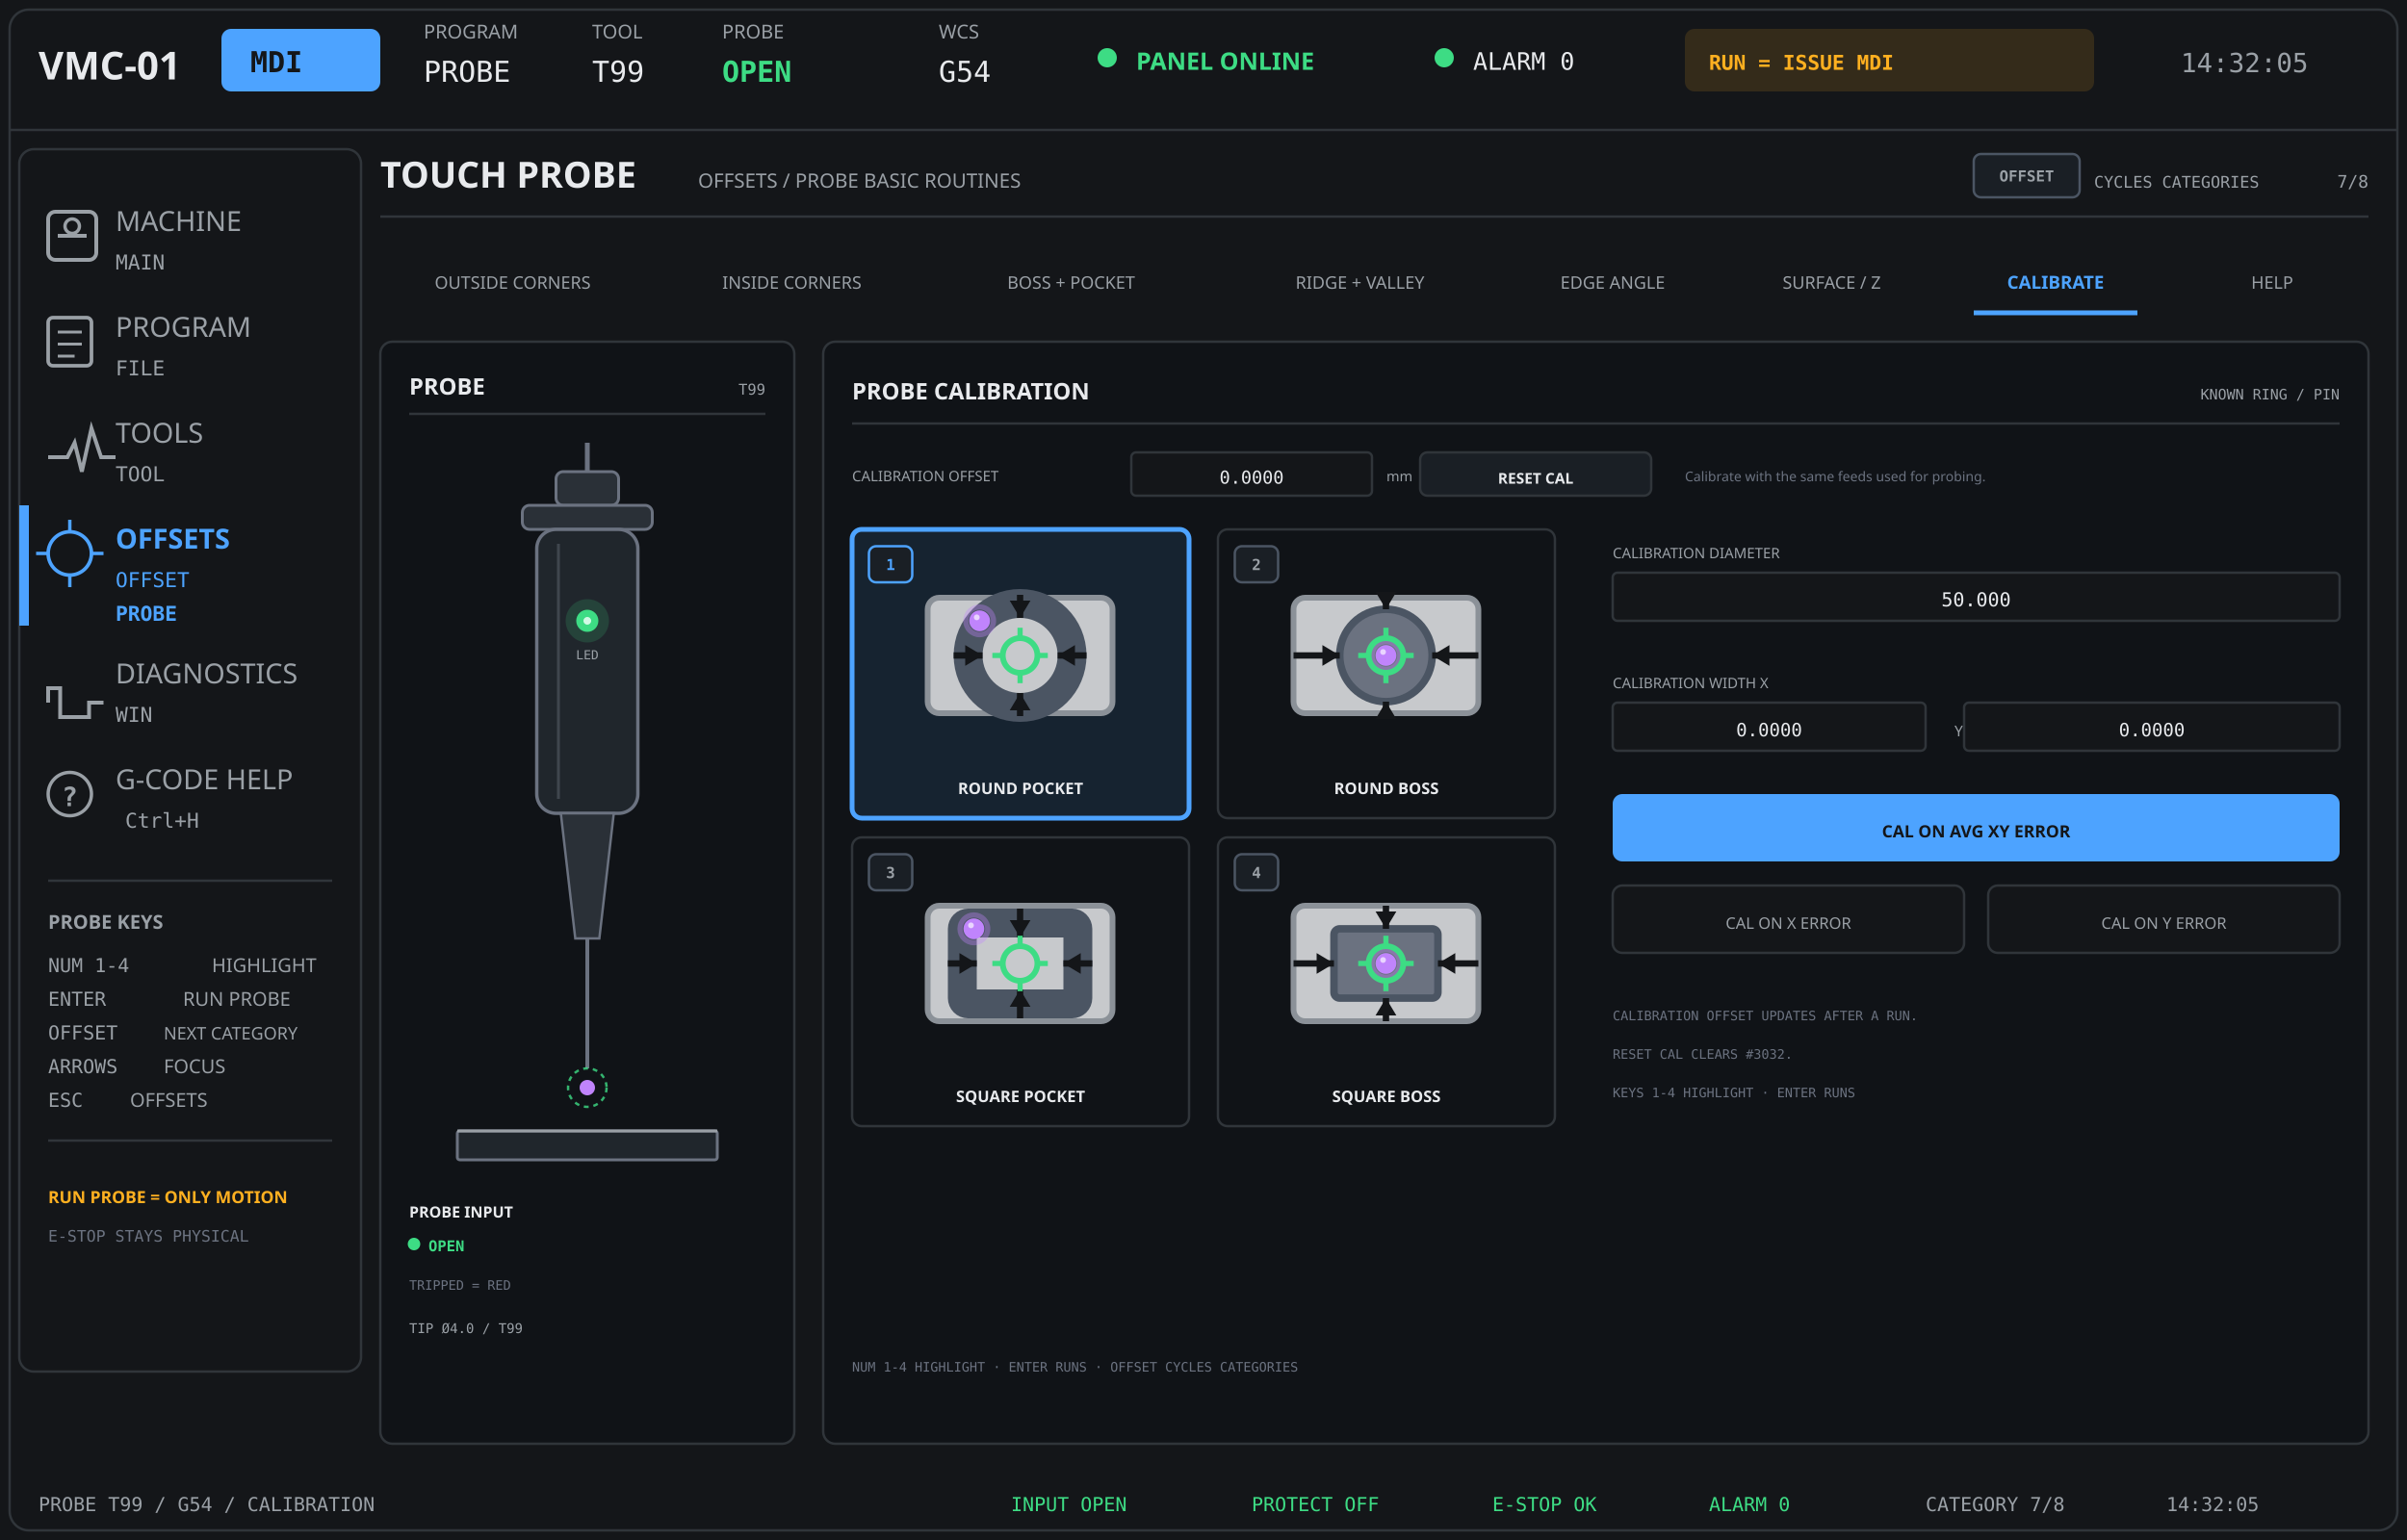
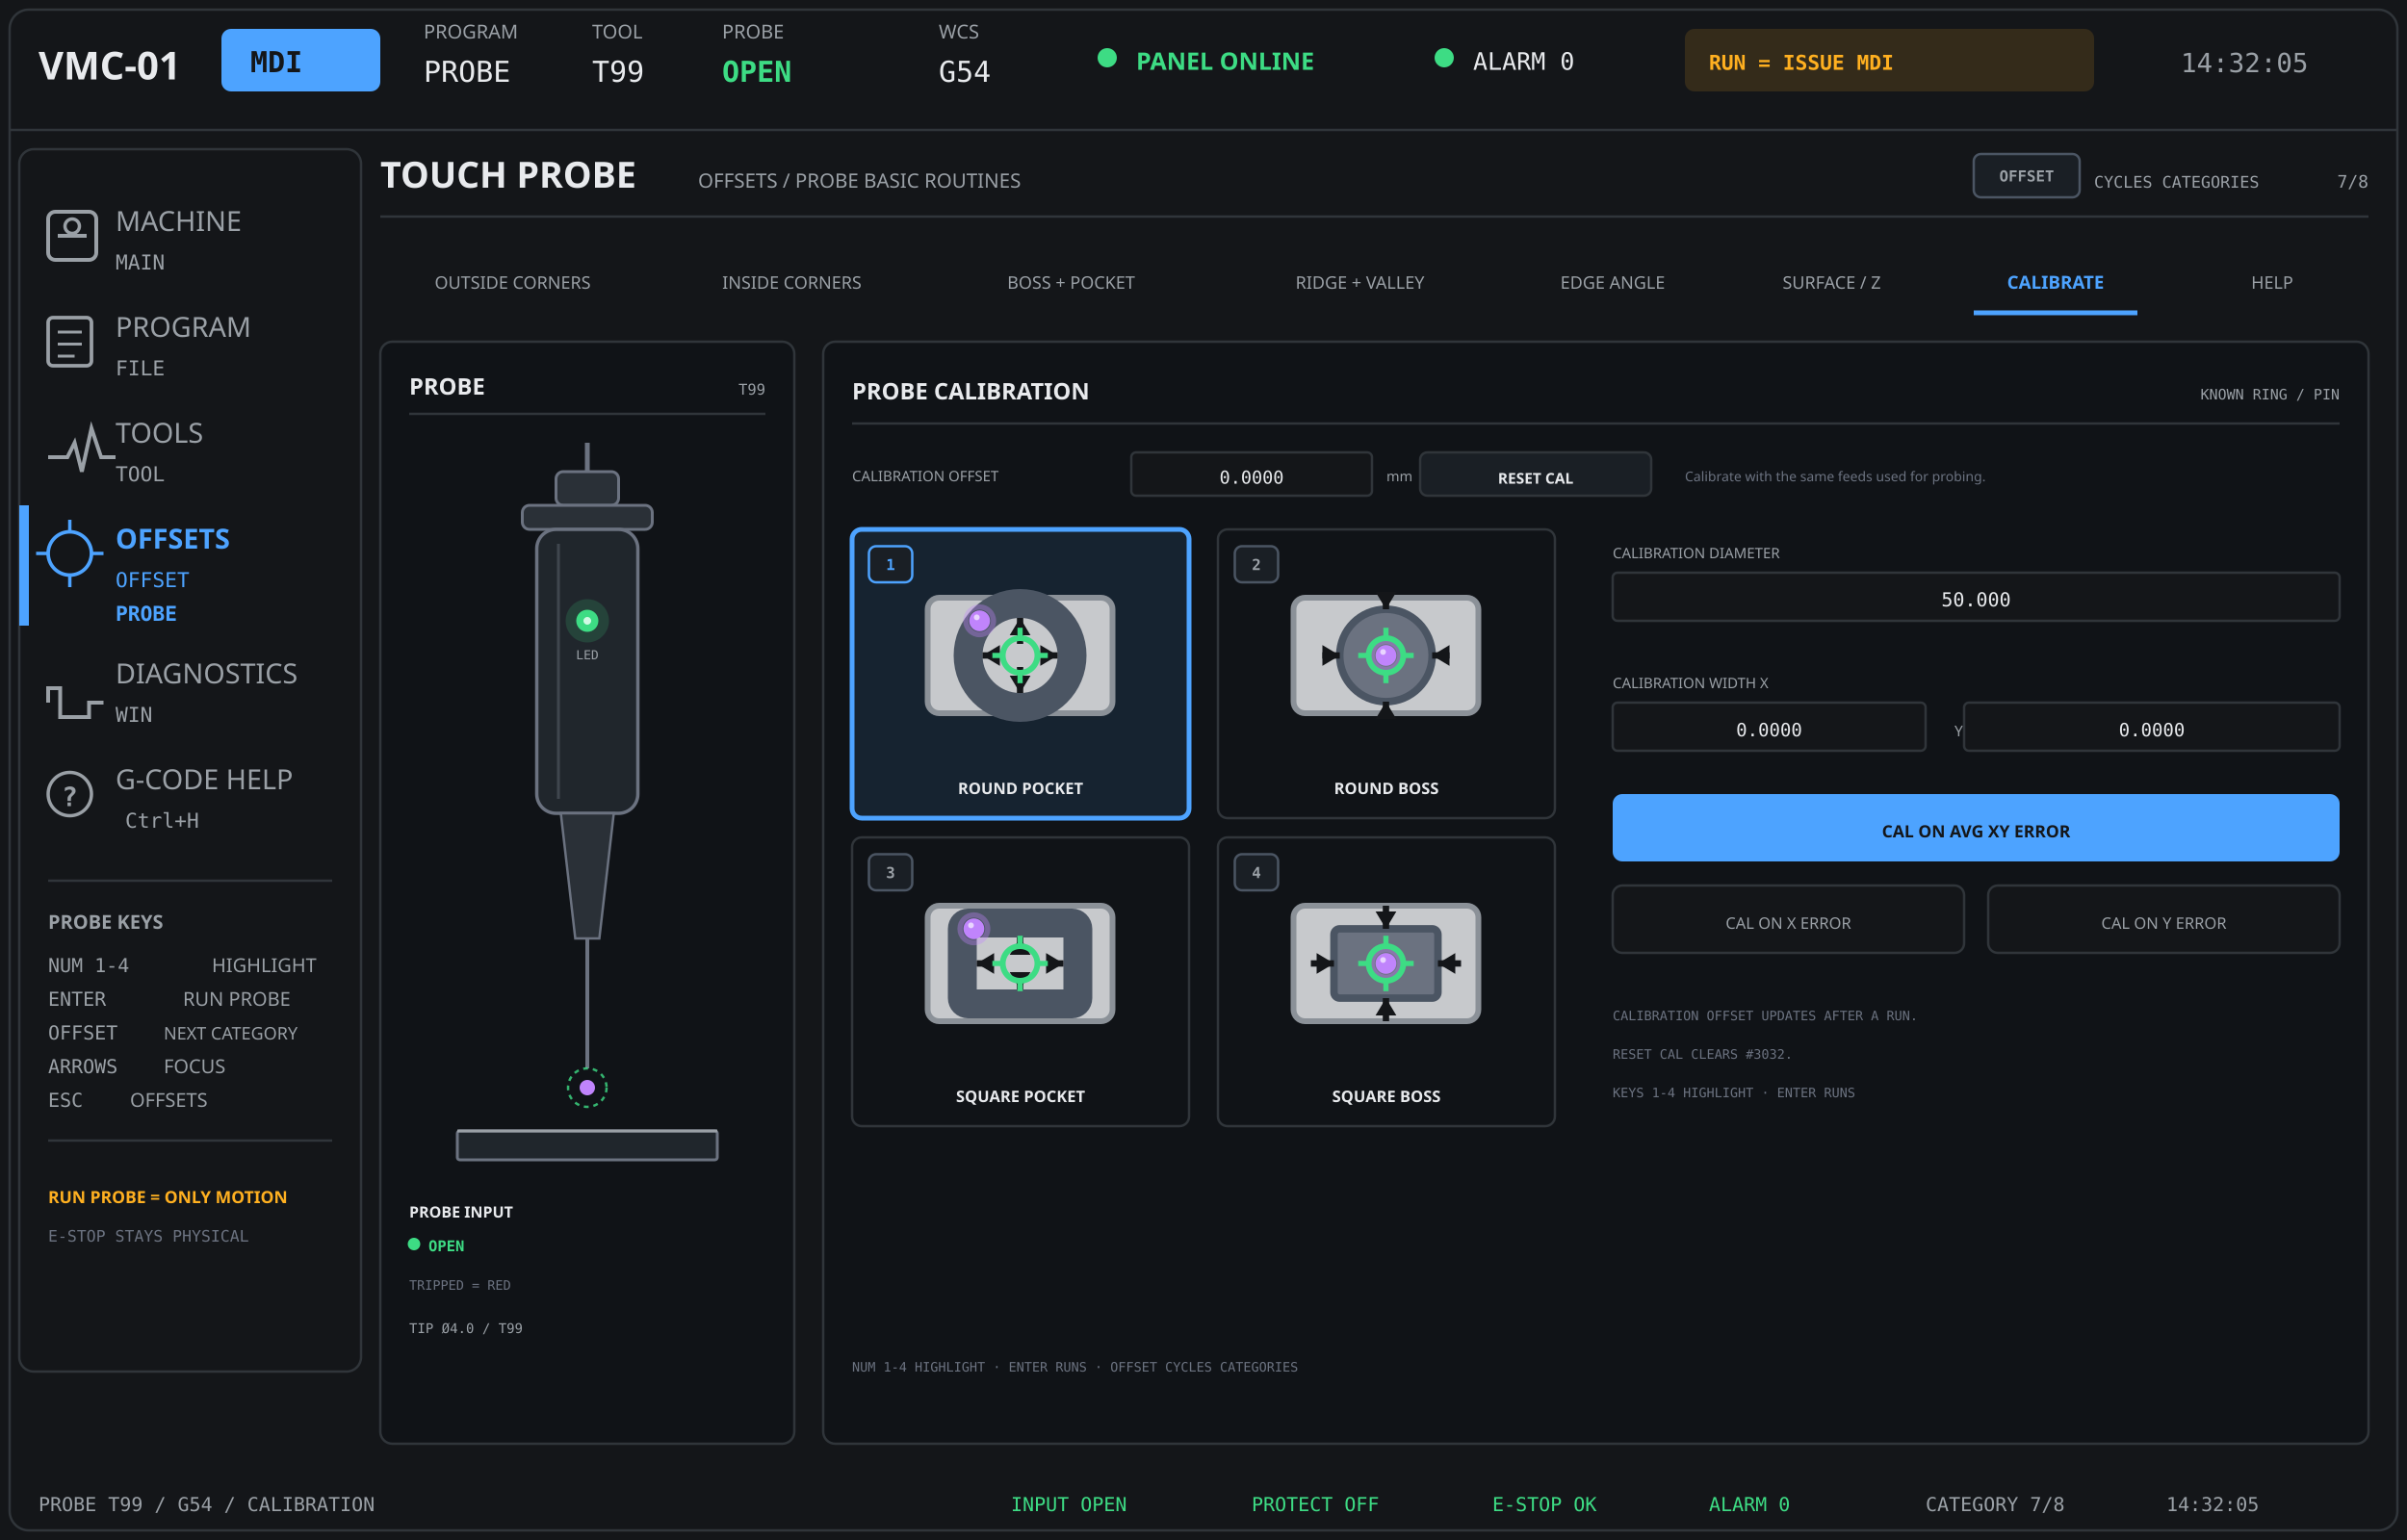
<svg xmlns="http://www.w3.org/2000/svg" viewBox="0 0 1000 640" width="1000" height="640">
  <rect x="0" y="0" width="1000" height="640" rx="0" fill="#141619" stroke="none" stroke-width="1" />
  <rect x="4" y="4" width="992" height="632" rx="8" fill="none" stroke="#30353a" stroke-width="1" />
  <line x1="4" y1="54" x2="996" y2="54" stroke="#30353a" stroke-width="1" />
  <text x="16" y="33" fill="#e8eaed" font-size="16" font-family="sans-serif" font-weight="700" text-anchor="start">VMC-01</text>
  <rect x="92" y="12" width="66" height="26" rx="4" fill="#4da3ff" stroke="none" stroke-width="1" />
  <text x="104" y="30" fill="#141619" font-size="12" font-family="monospace" font-weight="700" text-anchor="start">MDI</text>
  <text x="176" y="16" fill="#9aa0a6" font-size="8" font-family="sans-serif" text-anchor="start">PROGRAM</text>
  <text x="176" y="34" fill="#e8eaed" font-size="12" font-family="monospace" text-anchor="start">PROBE</text>
  <text x="246" y="16" fill="#9aa0a6" font-size="8" font-family="sans-serif" text-anchor="start">TOOL</text>
  <text x="246" y="34" fill="#e8eaed" font-size="12" font-family="monospace" text-anchor="start">T99</text>
  <text x="300" y="16" fill="#9aa0a6" font-size="8" font-family="sans-serif" text-anchor="start">PROBE</text>
  <text x="300" y="34" fill="#3ddc84" font-size="12" font-family="monospace" font-weight="700" text-anchor="start">OPEN</text>
  <text x="390" y="16" fill="#9aa0a6" font-size="8" font-family="sans-serif" text-anchor="start">WCS</text>
  <text x="390" y="34" fill="#e8eaed" font-size="12" font-family="monospace" text-anchor="start">G54</text>
  <circle cx="460" cy="24" r="4" fill="#3ddc84" />
  <text x="472" y="29" fill="#3ddc84" font-size="10" font-family="sans-serif" font-weight="700" text-anchor="start">PANEL ONLINE</text>
  <circle cx="600" cy="24" r="4" fill="#3ddc84" />
  <text x="612" y="29" fill="#e8eaed" font-size="10" font-family="monospace" text-anchor="start">ALARM 0</text>
  <rect x="700" y="12" width="170" height="26" rx="4" fill="#ffb020" stroke="none" stroke-width="0" opacity="0.14" />
  <text x="710" y="29" fill="#ffb020" font-size="8.5" font-family="monospace" font-weight="700" text-anchor="start">RUN = ISSUE MDI</text>
  <text x="906" y="30" fill="#9aa0a6" font-size="11" font-family="monospace" text-anchor="start">14:32:05</text>
  <rect x="8" y="62" width="142" height="508" rx="6" fill="#141619" stroke="#30353a" stroke-width="1" />
  <rect x="20" y="88" width="20" height="20" rx="3" fill="none" stroke="#9aa0a6" stroke-width="1.6" />
  <line x1="24" y1="98" x2="36" y2="98" stroke="#9aa0a6" stroke-width="1.6" />
  <circle cx="30" cy="94" r="3" fill="none" stroke="#9aa0a6" stroke-width="1.4" />
  <text x="48" y="96" fill="#9aa0a6" font-size="11.5" font-family="sans-serif" text-anchor="start">MACHINE</text>
  <text x="48" y="112" fill="#9aa0a6" font-size="8.5" font-family="monospace" text-anchor="start">MAIN</text>
  <rect x="20" y="132" width="18" height="20" rx="2" fill="none" stroke="#9aa0a6" stroke-width="1.5" />
  <line x1="24" y1="138" x2="34" y2="138" stroke="#9aa0a6" stroke-width="1.2" />
  <line x1="24" y1="143" x2="34" y2="143" stroke="#9aa0a6" stroke-width="1.2" />
  <line x1="24" y1="148" x2="31" y2="148" stroke="#9aa0a6" stroke-width="1.2" />
  <text x="48" y="140" fill="#9aa0a6" font-size="11.5" font-family="sans-serif" text-anchor="start">PROGRAM</text>
  <text x="48" y="156" fill="#9aa0a6" font-size="8.5" font-family="monospace" text-anchor="start">FILE</text>
  <path d="M20 190 L28 190 L31 184 L34 196 L38 178 L42 190 L48 190" fill="none" stroke="#9aa0a6" stroke-width="1.6" />
  <text x="48" y="184" fill="#9aa0a6" font-size="11.5" font-family="sans-serif" text-anchor="start">TOOLS</text>
  <text x="48" y="200" fill="#9aa0a6" font-size="8.5" font-family="monospace" text-anchor="start">TOOL</text>
  <rect x="8" y="210" width="4" height="50" rx="0" fill="#4da3ff" stroke="none" stroke-width="0" />
  <circle cx="29" cy="230" r="9" fill="none" stroke="#4da3ff" stroke-width="1.5" />
  <line x1="29" y1="216" x2="29" y2="221" stroke="#4da3ff" stroke-width="1.4" />
  <line x1="29" y1="239" x2="29" y2="244" stroke="#4da3ff" stroke-width="1.4" />
  <line x1="15" y1="230" x2="20" y2="230" stroke="#4da3ff" stroke-width="1.4" />
  <line x1="38" y1="230" x2="43" y2="230" stroke="#4da3ff" stroke-width="1.4" />
  <text x="48" y="228" fill="#4da3ff" font-size="11.5" font-family="sans-serif" font-weight="700" text-anchor="start">OFFSETS</text>
  <text x="48" y="244" fill="#4da3ff" font-size="8.5" font-family="monospace" text-anchor="start">OFFSET</text>
  <text x="48" y="258" fill="#4da3ff" font-size="8.5" font-family="monospace" font-weight="700" text-anchor="start">PROBE</text>
  <path d="M20 292 L20 286 L25 286 L25 298 L37 298 L37 292 L43 292" fill="none" stroke="#9aa0a6" stroke-width="1.6" />
  <text x="48" y="284" fill="#9aa0a6" font-size="11.5" font-family="sans-serif" text-anchor="start">DIAGNOSTICS</text>
  <text x="48" y="300" fill="#9aa0a6" font-size="8.5" font-family="monospace" text-anchor="start">WIN</text>
  <circle cx="29" cy="330" r="9" fill="none" stroke="#9aa0a6" stroke-width="1.4" />
  <text x="29" y="335" fill="#9aa0a6" font-size="11" font-family="monospace" font-weight="700" text-anchor="middle">?</text>
  <text x="48" y="328" fill="#9aa0a6" font-size="11.5" font-family="sans-serif" text-anchor="start">G-CODE HELP</text>
  <text x="52" y="344" fill="#9aa0a6" font-size="8.5" font-family="monospace" text-anchor="start">Ctrl+H</text>
  <line x1="20" y1="366" x2="138" y2="366" stroke="#30353a" stroke-width="1" />
  <text x="20" y="386" fill="#9aa0a6" font-size="8" font-family="sans-serif" font-weight="700" text-anchor="start">PROBE KEYS</text>
  <text x="20" y="404" fill="#9aa0a6" font-size="8" font-family="monospace" text-anchor="start">NUM 1-4</text>
  <text x="88" y="404" fill="#9aa0a6" font-size="8" font-family="sans-serif" text-anchor="start">HIGHLIGHT</text>
  <text x="20" y="418" fill="#9aa0a6" font-size="8" font-family="monospace" text-anchor="start">ENTER</text>
  <text x="76" y="418" fill="#9aa0a6" font-size="8" font-family="sans-serif" text-anchor="start">RUN PROBE</text>
  <text x="20" y="432" fill="#9aa0a6" font-size="8" font-family="monospace" text-anchor="start">OFFSET</text>
  <text x="68" y="432" fill="#9aa0a6" font-size="7.2" font-family="sans-serif" text-anchor="start">NEXT CATEGORY</text>
  <text x="20" y="446" fill="#9aa0a6" font-size="8" font-family="monospace" text-anchor="start">ARROWS</text>
  <text x="68" y="446" fill="#9aa0a6" font-size="8" font-family="sans-serif" text-anchor="start">FOCUS</text>
  <text x="20" y="460" fill="#9aa0a6" font-size="8" font-family="monospace" text-anchor="start">ESC</text>
  <text x="54" y="460" fill="#9aa0a6" font-size="8" font-family="sans-serif" text-anchor="start">OFFSETS</text>
  <line x1="20" y1="474" x2="138" y2="474" stroke="#30353a" stroke-width="1" />
  <text x="20" y="500" fill="#ffb020" font-size="7.0" font-family="sans-serif" font-weight="700" text-anchor="start">RUN PROBE = ONLY MOTION</text>
  <text x="20" y="516" fill="#6b7280" font-size="6.6" font-family="monospace" text-anchor="start">E-STOP STAYS PHYSICAL</text>
  <text x="158" y="78" fill="#e8eaed" font-size="15" font-family="sans-serif" font-weight="700" text-anchor="start">TOUCH PROBE</text>
  <text x="290" y="78" fill="#9aa0a6" font-size="8.2" font-family="sans-serif" text-anchor="start">OFFSETS / PROBE BASIC ROUTINES</text>
  <rect x="820" y="64" width="44" height="18" rx="3" fill="#1a1f25" stroke="#4b5563" stroke-width="1" />
  <text x="842.0" y="75.4" fill="#9aa0a6" font-size="6.3" font-family="monospace" font-weight="700" text-anchor="middle">OFFSET</text>
  <text x="870" y="78" fill="#9aa0a6" font-size="6.7" font-family="monospace" text-anchor="start">CYCLES CATEGORIES</text>
  <text x="984" y="78" fill="#9aa0a6" font-size="7.2" font-family="monospace" text-anchor="end">7/8</text>
  <line x1="158" y1="90" x2="984" y2="90" stroke="#30353a" stroke-width="1" />
  <text x="213.0" y="120" fill="#9aa0a6" font-size="7.2" font-family="sans-serif" text-anchor="middle">OUTSIDE CORNERS</text>
  <text x="329.0" y="120" fill="#9aa0a6" font-size="7.2" font-family="sans-serif" text-anchor="middle">INSIDE CORNERS</text>
  <text x="445.0" y="120" fill="#9aa0a6" font-size="7.2" font-family="sans-serif" text-anchor="middle">BOSS + POCKET</text>
  <text x="565.0" y="120" fill="#9aa0a6" font-size="7.2" font-family="sans-serif" text-anchor="middle">RIDGE + VALLEY</text>
  <text x="670.0" y="120" fill="#9aa0a6" font-size="7.2" font-family="sans-serif" text-anchor="middle">EDGE ANGLE</text>
  <text x="761.0" y="120" fill="#9aa0a6" font-size="7.2" font-family="sans-serif" text-anchor="middle">SURFACE / Z</text>
  <text x="854.0" y="120" fill="#4da3ff" font-size="7.5" font-family="sans-serif" font-weight="700" text-anchor="middle">CALIBRATE</text>
  <line x1="820" y1="130" x2="888" y2="130" stroke="#4da3ff" stroke-width="2" />
  <text x="944.0" y="120" fill="#9aa0a6" font-size="7.2" font-family="sans-serif" text-anchor="middle">HELP</text>
  <rect x="158" y="142" width="172" height="458" rx="5" fill="#101317" stroke="#30353a" stroke-width="1" />
  <text x="170" y="164" fill="#e8eaed" font-size="9.5" font-family="sans-serif" font-weight="700" text-anchor="start">PROBE</text>
  <text x="318" y="164" fill="#9aa0a6" font-size="6.2" font-family="monospace" text-anchor="end">T99</text>
  <line x1="170" y1="172" x2="318" y2="172" stroke="#30353a" stroke-width="1" />
  <line x1="244" y1="184" x2="244" y2="196" stroke="#6b7280" stroke-width="2" />
  <rect x="231" y="196" width="26" height="14" rx="3" fill="#2a3037" stroke="#6b7280" stroke-width="1.2" />
  <rect x="217" y="210" width="54" height="10" rx="3" fill="#2a3037" stroke="#6b7280" stroke-width="1.2" />
  <rect x="223" y="220" width="42" height="118" rx="8" fill="#20262c" stroke="#6b7280" stroke-width="1.4" />
  <line x1="232" y1="226" x2="232" y2="332" stroke="#3f464e" stroke-width="1.2" />
  <circle cx="244" cy="258" r="9" fill="#3ddc84" opacity="0.16" />
  <circle cx="244" cy="258" r="4.6" fill="#3ddc84" />
  <circle cx="244" cy="258" r="1.6" fill="#d1fae5" />
  <text x="244" y="274" fill="#9aa0a6" font-size="5.2" font-family="monospace" text-anchor="middle">LED</text>
  <path d="M233 338 L255 338 L249 390 L239 390 Z" fill="#2a3037" stroke="#6b7280" stroke-width="1" />
  <line x1="244" y1="390" x2="244" y2="444" stroke="#6b7280" stroke-width="1.6" />
  <circle cx="244" cy="452" r="3.2" fill="#c084fc" />
  <circle cx="244" cy="452" r="8" fill="none" stroke="#3ddc84" stroke-width="1" stroke-dasharray="2 2" opacity="0.8" />
  <rect x="190" y="470" width="108" height="12" rx="1" fill="#20262c" stroke="#6b7280" stroke-width="1.2" />
  <line x1="190" y1="470" x2="298" y2="470" stroke="#9aa0a6" stroke-width="1.2" />
  <text x="170" y="506" fill="#e8eaed" font-size="6.4" font-family="sans-serif" font-weight="700" text-anchor="start">PROBE INPUT</text>
  <circle cx="172" cy="517" r="2.6" fill="#3ddc84" />
  <text x="178" y="520" fill="#3ddc84" font-size="6.2" font-family="monospace" font-weight="700" text-anchor="start">OPEN</text>
  <text x="170" y="536" fill="#6b7280" font-size="5.4" font-family="monospace" text-anchor="start">TRIPPED = RED</text>
  <text x="170" y="554" fill="#9aa0a6" font-size="5.6" font-family="monospace" text-anchor="start">TIP Ø4.0 / T99</text>
  <rect x="342" y="142" width="642" height="458" rx="5" fill="#101317" stroke="#30353a" stroke-width="1" />
  <text x="354" y="166" fill="#e8eaed" font-size="9.5" font-family="sans-serif" font-weight="700" text-anchor="start">PROBE CALIBRATION</text>
  <text x="972" y="166" fill="#9aa0a6" font-size="6.0" font-family="monospace" text-anchor="end">KNOWN RING / PIN</text>
  <line x1="354" y1="176" x2="972" y2="176" stroke="#30353a" stroke-width="1" />
  <text x="354" y="200" fill="#9aa0a6" font-size="6.0" font-family="sans-serif" text-anchor="start">CALIBRATION OFFSET</text>
  <rect x="470" y="188" width="100" height="18" rx="2" fill="#141619" stroke="#30353a" stroke-width="1" />
  <text x="520" y="201" fill="#e8eaed" font-size="7.4" font-family="monospace" text-anchor="middle">0.0000</text>
  <text x="576" y="200" fill="#9aa0a6" font-size="5.8" font-family="sans-serif" text-anchor="start">mm</text>
  <rect x="590" y="188" width="96" height="18" rx="3" fill="#1a1f25" stroke="#30353a" stroke-width="1" />
  <text x="638" y="201" fill="#e8eaed" font-size="6.2" font-family="sans-serif" font-weight="700" text-anchor="middle">RESET CAL</text>
  <text x="700" y="200" fill="#6b7280" font-size="5.6" font-family="sans-serif" text-anchor="start">Calibrate with the same feeds used for probing.</text>
  <rect x="354" y="220" width="140" height="120" rx="4" fill="#4da3ff" stroke="none" stroke-width="0" opacity="0.11" />
  <rect x="354" y="220" width="140" height="120" rx="4" fill="none" stroke="#4da3ff" stroke-width="2" />
  <rect x="506" y="220" width="140" height="120" rx="4" fill="#101317" stroke="#30353a" stroke-width="1" />
  <rect x="354" y="348" width="140" height="120" rx="4" fill="#101317" stroke="#30353a" stroke-width="1" />
  <rect x="506" y="348" width="140" height="120" rx="4" fill="#101317" stroke="#30353a" stroke-width="1" />
  <text x="424" y="330" fill="#e8eaed" font-size="6.6" font-family="sans-serif" font-weight="700" text-anchor="middle">ROUND POCKET</text>
  <text x="576" y="330" fill="#e8eaed" font-size="6.6" font-family="sans-serif" font-weight="700" text-anchor="middle">ROUND BOSS</text>
  <text x="424" y="458" fill="#e8eaed" font-size="6.6" font-family="sans-serif" font-weight="700" text-anchor="middle">SQUARE POCKET</text>
  <text x="576" y="458" fill="#e8eaed" font-size="6.6" font-family="sans-serif" font-weight="700" text-anchor="middle">SQUARE BOSS</text>
  <rect x="361" y="227" width="18" height="15" rx="3" fill="#1a1f25" stroke="#4da3ff" stroke-width="1" />
  <text x="370.0" y="236.9" fill="#4da3ff" font-size="6.3" font-family="monospace" font-weight="700" text-anchor="middle">1</text>
  <rect x="513" y="227" width="18" height="15" rx="3" fill="#1a1f25" stroke="#4b5563" stroke-width="1" />
  <text x="522.0" y="236.9" fill="#9aa0a6" font-size="6.3" font-family="monospace" font-weight="700" text-anchor="middle">2</text>
  <rect x="361" y="355" width="18" height="15" rx="3" fill="#1a1f25" stroke="#4b5563" stroke-width="1" />
  <text x="370.0" y="364.9" fill="#9aa0a6" font-size="6.3" font-family="monospace" font-weight="700" text-anchor="middle">3</text>
  <rect x="513" y="355" width="18" height="15" rx="3" fill="#1a1f25" stroke="#4b5563" stroke-width="1" />
  <text x="522.0" y="364.9" fill="#9aa0a6" font-size="6.3" font-family="monospace" font-weight="700" text-anchor="middle">4</text>
  <g transform="translate(383,246) scale(2.4)">
    <rect x="1" y="1" width="32" height="20" rx="2" fill="#c7c9cc" stroke="#8b9198" stroke-width="1" />
    <circle cx="17" cy="11" r="9" fill="#c7c9cc" stroke="none" stroke-width="1" />
    <circle cx="17" cy="11" r="9" fill="none" stroke="#4b5563" stroke-width="5" />
-     <line x1="17" y1="0.5" x2="17" y2="4.5" stroke="#141619" stroke-width="1.1" />
-     <polygon points="17,4.5 15.2,1.5 18.8,1.5" fill="#141619" />
-     <line x1="17" y1="21.5" x2="17" y2="17.5" stroke="#141619" stroke-width="1.1" />
-     <polygon points="17,17.5 15.2,20.5 18.8,20.5" fill="#141619" />
-     <line x1="5.5" y1="11" x2="10.5" y2="11" stroke="#141619" stroke-width="1.1" />
-     <polygon points="10.5,11 7.5,9.2 7.5,12.8" fill="#141619" />
-     <line x1="28.5" y1="11" x2="23.5" y2="11" stroke="#141619" stroke-width="1.1" />
-     <polygon points="23.5,11 26.5,9.2 26.5,12.8" fill="#141619" />
+     <line x1="17" y1="9" x2="17" y2="4.5" stroke="#141619" stroke-width="1.1" />
+     <polygon points="17,4.5 15.2,7.5 18.8,7.5" fill="#141619" />
+     <line x1="17" y1="13" x2="17" y2="17.5" stroke="#141619" stroke-width="1.1" />
+     <polygon points="17,17.5 15.2,14.5 18.8,14.5" fill="#141619" />
+     <line x1="13" y1="11" x2="10.5" y2="11" stroke="#141619" stroke-width="1.1" />
+     <polygon points="10.5,11 13.5,9.2 13.5,12.8" fill="#141619" />
+     <line x1="21" y1="11" x2="23.5" y2="11" stroke="#141619" stroke-width="1.1" />
+     <polygon points="23.5,11 20.5,9.2 20.5,12.8" fill="#141619" />
    <circle cx="10" cy="5" r="2.4" fill="none" stroke="#c084fc" stroke-width="0.9" opacity="0.35" />
    <circle cx="10" cy="5" r="1.8" fill="#c084fc" />
    <circle cx="9.5" cy="4.4" r="0.5" fill="#e9d5ff" />
    <circle cx="17" cy="11" r="3.0" fill="none" stroke="#3ddc84" stroke-width="1.0" />
    <line x1="17" y1="8.0" x2="17" y2="6.2" stroke="#3ddc84" stroke-width="0.9" />
    <line x1="17" y1="14.0" x2="17" y2="15.8" stroke="#3ddc84" stroke-width="0.9" />
    <line x1="14.0" y1="11" x2="12.2" y2="11" stroke="#3ddc84" stroke-width="0.9" />
    <line x1="20.0" y1="11" x2="21.8" y2="11" stroke="#3ddc84" stroke-width="0.9" />
  </g>
  <g transform="translate(535,246) scale(2.4)">
    <rect x="1" y="1" width="32" height="20" rx="2" fill="#c7c9cc" stroke="#8b9198" stroke-width="1" />
    <circle cx="17" cy="11" r="8" fill="#6b7280" stroke="#4b5563" stroke-width="1.3" />
-     <line x1="17" y1="1" x2="17" y2="3" stroke="#141619" stroke-width="1.1" />
+     <line x1="17" y1="0" x2="17" y2="3" stroke="#141619" stroke-width="1.1" />
    <polygon points="17,3 15.2,0 18.8,0" fill="#141619" />
-     <line x1="17" y1="21" x2="17" y2="19" stroke="#141619" stroke-width="1.1" />
+     <line x1="17" y1="22" x2="17" y2="19" stroke="#141619" stroke-width="1.1" />
    <polygon points="17,19 15.2,22 18.8,22" fill="#141619" />
-     <line x1="1" y1="11" x2="9" y2="11" stroke="#141619" stroke-width="1.1" />
+     <line x1="6" y1="11" x2="9" y2="11" stroke="#141619" stroke-width="1.1" />
    <polygon points="9,11 6,9.2 6,12.8" fill="#141619" />
-     <line x1="33" y1="11" x2="25" y2="11" stroke="#141619" stroke-width="1.1" />
+     <line x1="28" y1="11" x2="25" y2="11" stroke="#141619" stroke-width="1.1" />
    <polygon points="25,11 28,9.2 28,12.8" fill="#141619" />
    <circle cx="17" cy="11" r="2.4" fill="none" stroke="#c084fc" stroke-width="0.9" opacity="0.35" />
    <circle cx="17" cy="11" r="1.8" fill="#c084fc" />
    <circle cx="16.5" cy="10.4" r="0.5" fill="#e9d5ff" />
    <circle cx="17" cy="11" r="3.0" fill="none" stroke="#3ddc84" stroke-width="1.0" />
    <line x1="17" y1="8.0" x2="17" y2="6.2" stroke="#3ddc84" stroke-width="0.9" />
    <line x1="17" y1="14.0" x2="17" y2="15.8" stroke="#3ddc84" stroke-width="0.9" />
    <line x1="14.0" y1="11" x2="12.2" y2="11" stroke="#3ddc84" stroke-width="0.9" />
    <line x1="20.0" y1="11" x2="21.8" y2="11" stroke="#3ddc84" stroke-width="0.9" />
  </g>
  <g transform="translate(383,374) scale(2.4)">
    <rect x="1" y="1" width="32" height="20" rx="2" fill="#c7c9cc" stroke="#8b9198" stroke-width="1" />
    <rect x="6" y="3" width="22" height="16" rx="0" fill="#c7c9cc" stroke="none" stroke-width="1" />
    <rect x="7" y="4" width="20" height="14" rx="1" fill="none" stroke="#4b5563" stroke-width="5" />
-     <line x1="17" y1="1.5" x2="17" y2="6.5" stroke="#141619" stroke-width="1.1" />
-     <polygon points="17,6.5 15.2,3.5 18.8,3.5" fill="#141619" />
-     <line x1="17" y1="20.5" x2="17" y2="15.5" stroke="#141619" stroke-width="1.1" />
-     <polygon points="17,15.5 15.2,18.5 18.8,18.5" fill="#141619" />
-     <line x1="4.5" y1="11" x2="9.5" y2="11" stroke="#141619" stroke-width="1.1" />
-     <polygon points="9.5,11 6.5,9.2 6.5,12.8" fill="#141619" />
-     <line x1="29.5" y1="11" x2="24.5" y2="11" stroke="#141619" stroke-width="1.1" />
-     <polygon points="24.5,11 27.5,9.2 27.5,12.8" fill="#141619" />
+     <line x1="17" y1="9" x2="17" y2="6.5" stroke="#141619" stroke-width="1.1" />
+     <polygon points="17,6.5 15.2,9.5 18.8,9.5" fill="#141619" />
+     <line x1="17" y1="13" x2="17" y2="15.5" stroke="#141619" stroke-width="1.1" />
+     <polygon points="17,15.5 15.2,12.5 18.8,12.5" fill="#141619" />
+     <line x1="12" y1="11" x2="9.5" y2="11" stroke="#141619" stroke-width="1.1" />
+     <polygon points="9.5,11 12.5,9.2 12.5,12.8" fill="#141619" />
+     <line x1="22" y1="11" x2="24.5" y2="11" stroke="#141619" stroke-width="1.1" />
+     <polygon points="24.5,11 21.5,9.2 21.5,12.8" fill="#141619" />
    <circle cx="9" cy="5" r="2.4" fill="none" stroke="#c084fc" stroke-width="0.9" opacity="0.35" />
    <circle cx="9" cy="5" r="1.8" fill="#c084fc" />
    <circle cx="8.5" cy="4.4" r="0.5" fill="#e9d5ff" />
    <circle cx="17" cy="11" r="3.0" fill="none" stroke="#3ddc84" stroke-width="1.0" />
    <line x1="17" y1="8.0" x2="17" y2="6.2" stroke="#3ddc84" stroke-width="0.9" />
    <line x1="17" y1="14.0" x2="17" y2="15.8" stroke="#3ddc84" stroke-width="0.9" />
    <line x1="14.0" y1="11" x2="12.2" y2="11" stroke="#3ddc84" stroke-width="0.9" />
    <line x1="20.0" y1="11" x2="21.8" y2="11" stroke="#3ddc84" stroke-width="0.9" />
  </g>
  <g transform="translate(535,374) scale(2.4)">
    <rect x="1" y="1" width="32" height="20" rx="2" fill="#c7c9cc" stroke="#8b9198" stroke-width="1" />
    <rect x="8" y="5" width="18" height="12" rx="1" fill="#6b7280" stroke="#4b5563" stroke-width="1.3" />
    <line x1="17" y1="1" x2="17" y2="5" stroke="#141619" stroke-width="1.1" />
    <polygon points="17,5 15.2,2 18.8,2" fill="#141619" />
    <line x1="17" y1="21" x2="17" y2="17" stroke="#141619" stroke-width="1.1" />
    <polygon points="17,17 15.2,20 18.8,20" fill="#141619" />
-     <line x1="1" y1="11" x2="8" y2="11" stroke="#141619" stroke-width="1.1" />
+     <line x1="4" y1="11" x2="8" y2="11" stroke="#141619" stroke-width="1.1" />
    <polygon points="8,11 5,9.2 5,12.8" fill="#141619" />
-     <line x1="33" y1="11" x2="26" y2="11" stroke="#141619" stroke-width="1.1" />
+     <line x1="30" y1="11" x2="26" y2="11" stroke="#141619" stroke-width="1.1" />
    <polygon points="26,11 29,9.2 29,12.8" fill="#141619" />
    <circle cx="17" cy="11" r="2.4" fill="none" stroke="#c084fc" stroke-width="0.9" opacity="0.35" />
    <circle cx="17" cy="11" r="1.8" fill="#c084fc" />
    <circle cx="16.5" cy="10.4" r="0.5" fill="#e9d5ff" />
    <circle cx="17" cy="11" r="3.0" fill="none" stroke="#3ddc84" stroke-width="1.0" />
    <line x1="17" y1="8.0" x2="17" y2="6.2" stroke="#3ddc84" stroke-width="0.9" />
    <line x1="17" y1="14.0" x2="17" y2="15.8" stroke="#3ddc84" stroke-width="0.9" />
    <line x1="14.0" y1="11" x2="12.2" y2="11" stroke="#3ddc84" stroke-width="0.9" />
    <line x1="20.0" y1="11" x2="21.8" y2="11" stroke="#3ddc84" stroke-width="0.9" />
  </g>
  <text x="670" y="232" fill="#9aa0a6" font-size="6.0" font-family="sans-serif" text-anchor="start">CALIBRATION DIAMETER</text>
  <rect x="670" y="238" width="302" height="20" rx="2" fill="#141619" stroke="#30353a" stroke-width="1" />
  <text x="821" y="252" fill="#e8eaed" font-size="8.0" font-family="monospace" text-anchor="middle">50.000</text>
  <text x="670" y="286" fill="#9aa0a6" font-size="6.0" font-family="sans-serif" text-anchor="start">CALIBRATION WIDTH X</text>
  <rect x="670" y="292" width="130" height="20" rx="2" fill="#141619" stroke="#30353a" stroke-width="1" />
  <text x="735" y="306" fill="#e8eaed" font-size="7.6" font-family="monospace" text-anchor="middle">0.0000</text>
  <text x="812" y="306" fill="#9aa0a6" font-size="6.2" font-family="sans-serif" text-anchor="start">Y</text>
  <rect x="816" y="292" width="156" height="20" rx="2" fill="#141619" stroke="#30353a" stroke-width="1" />
  <text x="894" y="306" fill="#e8eaed" font-size="7.6" font-family="monospace" text-anchor="middle">0.0000</text>
  <rect x="670" y="330" width="302" height="28" rx="4" fill="#4da3ff" stroke="none" stroke-width="1" />
  <text x="821" y="348" fill="#141619" font-size="7.0" font-family="sans-serif" font-weight="700" text-anchor="middle">CAL ON AVG XY ERROR</text>
  <rect x="670" y="368" width="146" height="28" rx="4" fill="#141619" stroke="#30353a" stroke-width="1" />
  <text x="743" y="386" fill="#9aa0a6" font-size="6.6" font-family="sans-serif" text-anchor="middle">CAL ON X ERROR</text>
  <rect x="826" y="368" width="146" height="28" rx="4" fill="#141619" stroke="#30353a" stroke-width="1" />
  <text x="899" y="386" fill="#9aa0a6" font-size="6.6" font-family="sans-serif" text-anchor="middle">CAL ON Y ERROR</text>
  <text x="670" y="424" fill="#6b7280" font-size="5.4" font-family="monospace" text-anchor="start">CALIBRATION OFFSET UPDATES AFTER A RUN.</text>
  <text x="670" y="440" fill="#6b7280" font-size="5.4" font-family="monospace" text-anchor="start">RESET CAL CLEARS #3032.</text>
  <text x="670" y="456" fill="#6b7280" font-size="5.4" font-family="monospace" text-anchor="start">KEYS 1-4 HIGHLIGHT · ENTER RUNS</text>
  <text x="354" y="570" fill="#6b7280" font-size="5.4" font-family="monospace" text-anchor="start">NUM 1-4 HIGHLIGHT  ·  ENTER RUNS  ·  OFFSET CYCLES CATEGORIES</text>
  <text x="16" y="628" fill="#9aa0a6" font-size="8" font-family="monospace" text-anchor="start">PROBE T99 / G54 / CALIBRATION</text>
  <text x="420" y="628" fill="#3ddc84" font-size="8" font-family="monospace" text-anchor="start">INPUT OPEN</text>
  <text x="520" y="628" fill="#3ddc84" font-size="8" font-family="monospace" text-anchor="start">PROTECT OFF</text>
  <text x="620" y="628" fill="#3ddc84" font-size="8" font-family="monospace" text-anchor="start">E-STOP OK</text>
  <text x="710" y="628" fill="#3ddc84" font-size="8" font-family="monospace" text-anchor="start">ALARM 0</text>
  <text x="800" y="628" fill="#9aa0a6" font-size="8" font-family="monospace" text-anchor="start">CATEGORY 7/8</text>
  <text x="900" y="628" fill="#9aa0a6" font-size="8" font-family="monospace" text-anchor="start">14:32:05</text>
</svg>
